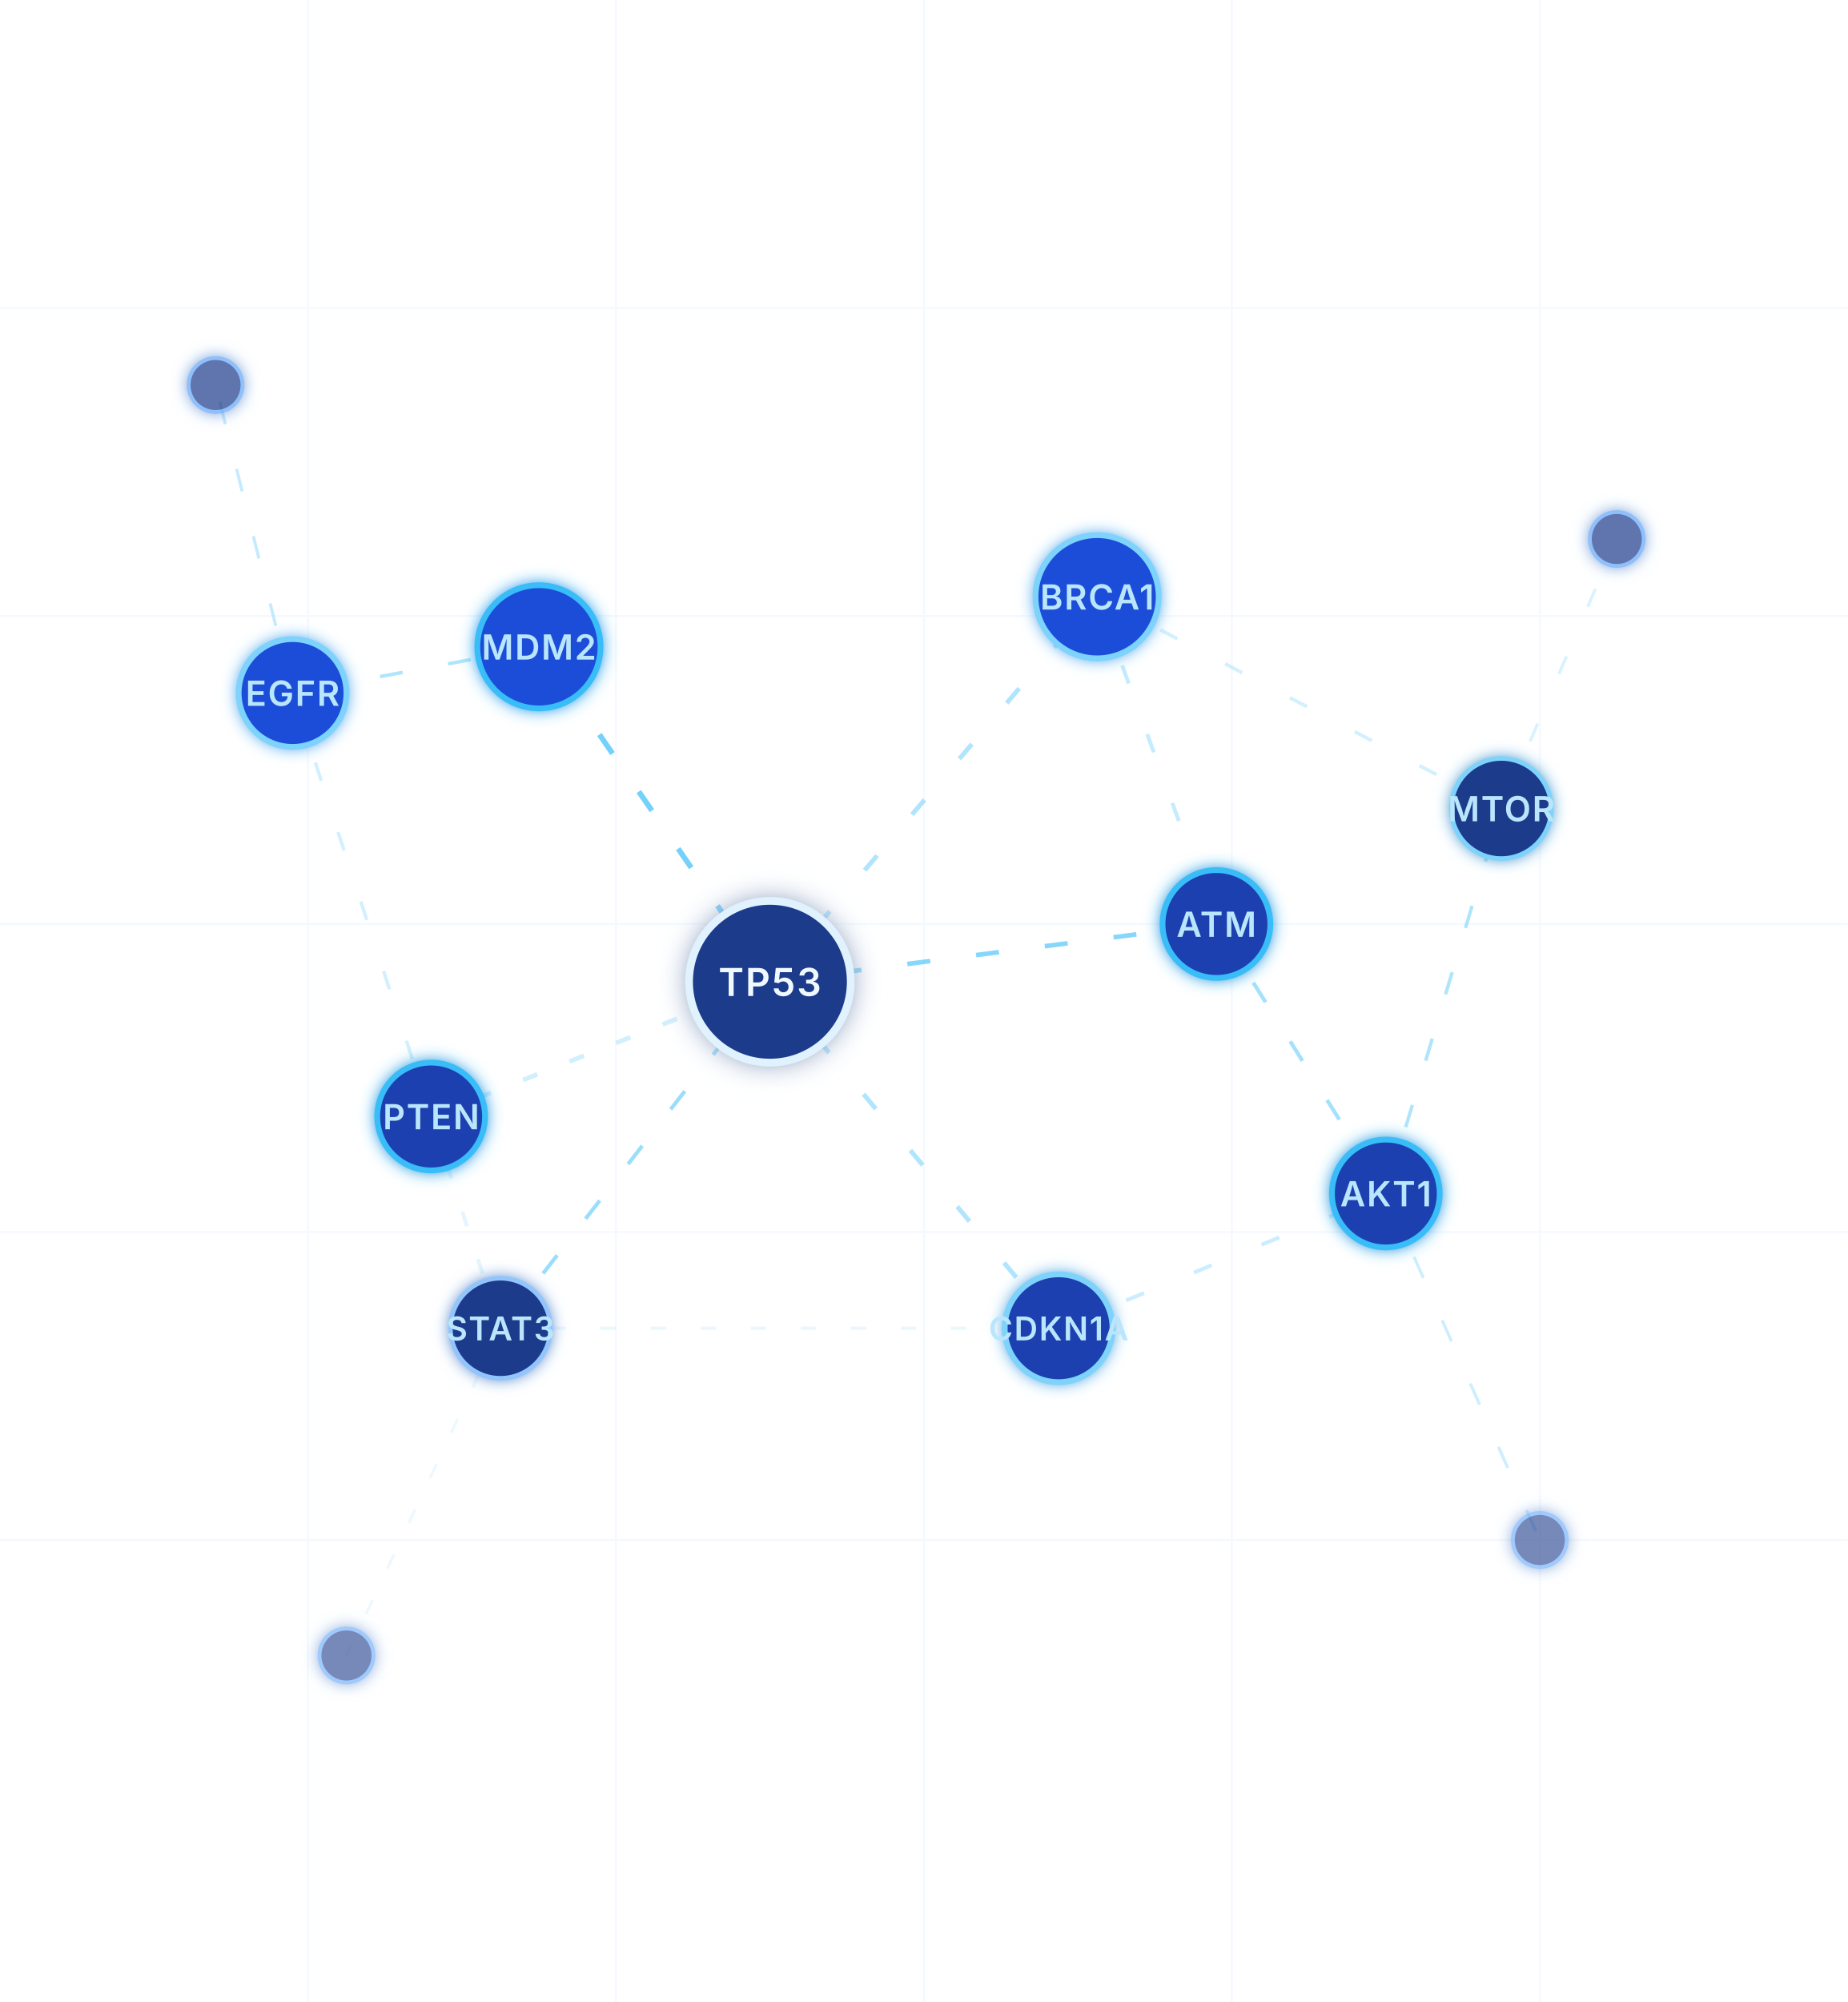
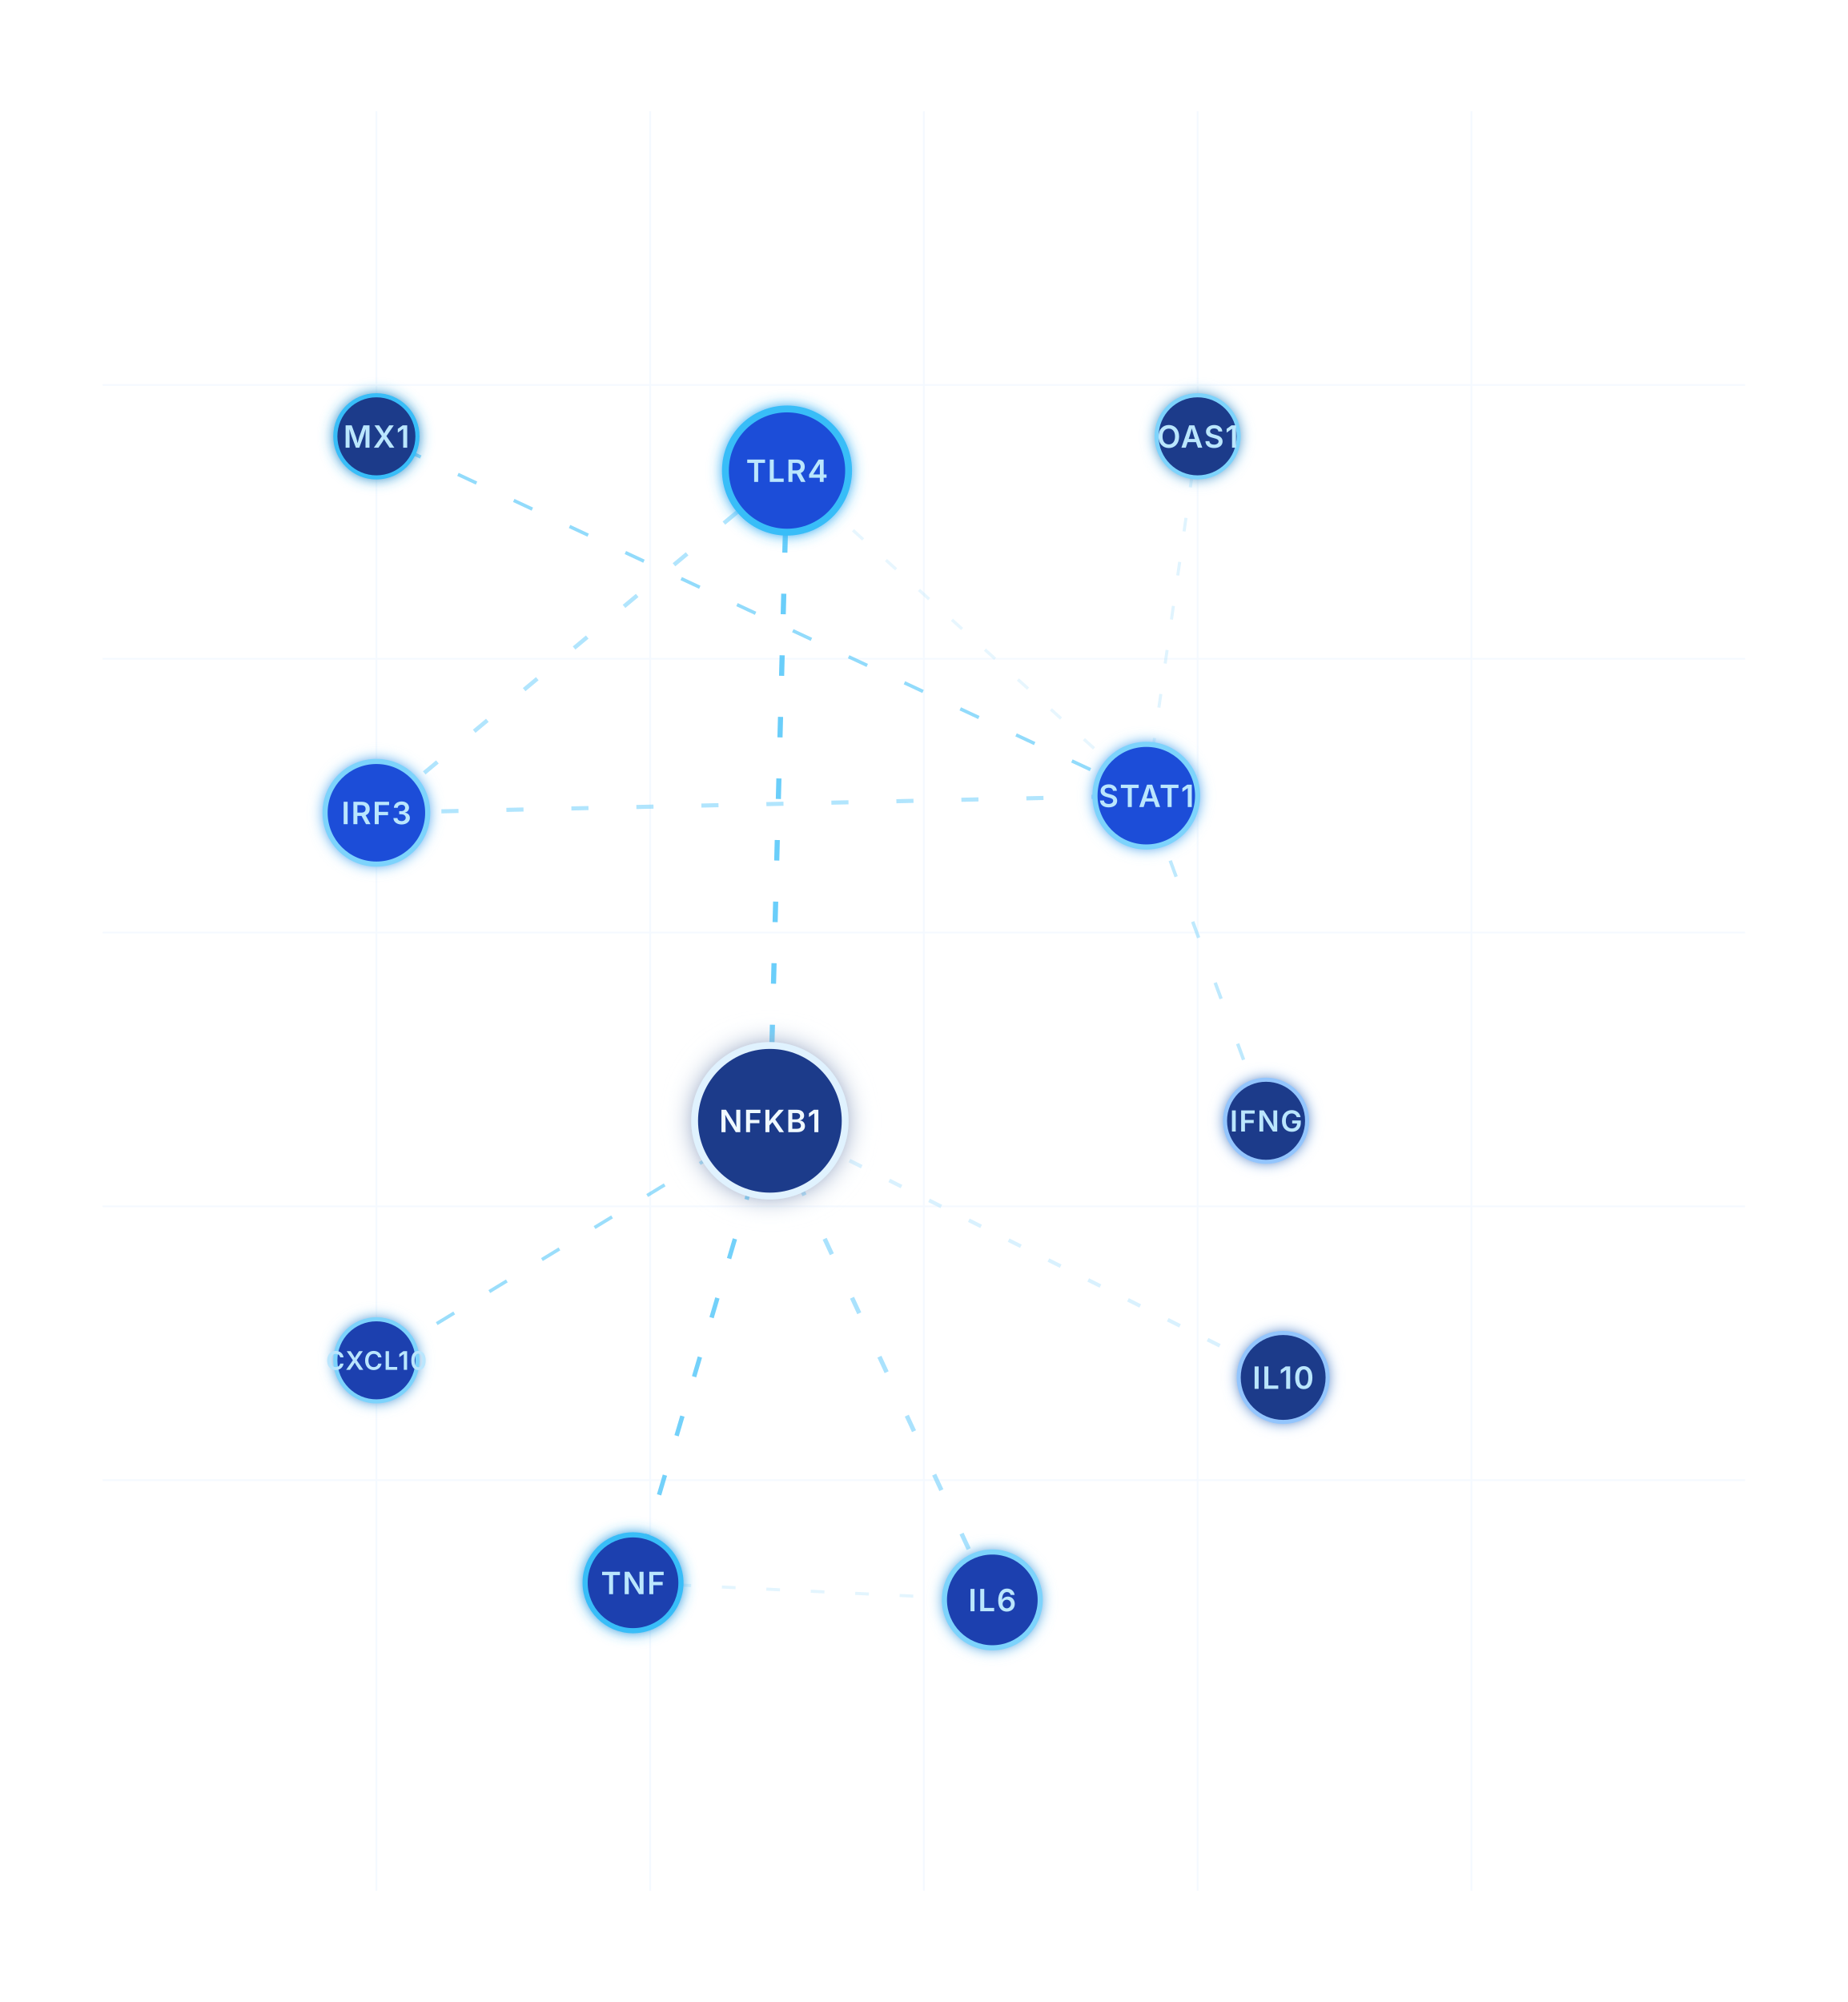
- <svg xmlns="http://www.w3.org/2000/svg" viewBox="0 0 480 520" width="480" height="520" fill="none">
+ <svg xmlns="http://www.w3.org/2000/svg" viewBox="-30 -20 540 560" width="480" height="520" fill="none">
  <defs>
    <filter id="gl" x="-60%" y="-60%" width="220%" height="220%">
      <feGaussianBlur stdDeviation="4" result="blur" />
      <feMerge>
        <feMergeNode in="blur" />
        <feMergeNode in="SourceGraphic" />
      </feMerge>
    </filter>
    <filter id="gl-sm" x="-40%" y="-40%" width="180%" height="180%">
      <feGaussianBlur stdDeviation="2" result="blur" />
      <feMerge>
        <feMergeNode in="blur" />
        <feMergeNode in="SourceGraphic" />
      </feMerge>
    </filter>
    <style>
-       .edge       { stroke-dasharray:6 12; animation:flow 2.4s linear infinite; }
-       .edge-slow  { stroke-dasharray:5 14; animation:flow 3.6s linear infinite; }
-       .edge-fast  { stroke-dasharray:4 9;  animation:flow 1.8s linear infinite; }
+       .edge      { stroke-dasharray:6 12; animation:flow 2.4s linear infinite; }
+       .edge-slow { stroke-dasharray:5 14; animation:flow 3.6s linear infinite; }
+       .edge-fast { stroke-dasharray:4 9;  animation:flow 1.8s linear infinite; }
      @keyframes flow { to { stroke-dashoffset:-72; } }
- 
      .halo { animation:halo-p 2.6s ease-in-out infinite; transform-box:fill-box; transform-origin:center; }
      @keyframes halo-p { 0%,100%{opacity:0.12;transform:scale(1);} 50%{opacity:0.45;transform:scale(1.6);} }
- 
      .node-lbl { font-family:'Inter',monospace; font-weight:600; letter-spacing:0.04em; }
    </style>
  </defs>
  <g opacity="0.07" stroke="#60a5fa" stroke-width="0.5">
    <line x1="0" y1="80" x2="480" y2="80" />
    <line x1="0" y1="160" x2="480" y2="160" />
    <line x1="0" y1="240" x2="480" y2="240" />
    <line x1="0" y1="320" x2="480" y2="320" />
    <line x1="0" y1="400" x2="480" y2="400" />
    <line x1="80" y1="0" x2="80" y2="520" />
    <line x1="160" y1="0" x2="160" y2="520" />
    <line x1="240" y1="0" x2="240" y2="520" />
    <line x1="320" y1="0" x2="320" y2="520" />
    <line x1="400" y1="0" x2="400" y2="520" />
  </g>
-   <line class="edge" x1="200" y1="255" x2="140" y2="168" stroke="#38bdf8" stroke-width="1.4" opacity="0.7" />
-   <line class="edge-slow" x1="200" y1="255" x2="285" y2="155" stroke="#7dd3fc" stroke-width="1.2" opacity="0.6" />
-   <line class="edge" x1="200" y1="255" x2="316" y2="240" stroke="#38bdf8" stroke-width="1.2" opacity="0.6" style="animation-delay:-0.8s" />
-   <line class="edge-slow" x1="200" y1="255" x2="275" y2="345" stroke="#7dd3fc" stroke-width="1.2" opacity="0.6" style="animation-delay:-1.4s" />
-   <line class="edge-fast" x1="200" y1="255" x2="112" y2="290" stroke="#bae6fd" stroke-width="1.2" opacity="0.65" style="animation-delay:-0.4s" />
-   <line class="edge" x1="200" y1="255" x2="130" y2="345" stroke="#38bdf8" stroke-width="1" opacity="0.5" style="animation-delay:-1.0s" />
-   <line class="edge-slow" x1="285" y1="155" x2="316" y2="240" stroke="#7dd3fc" stroke-width="1" opacity="0.45" style="animation-delay:-0.6s" />
-   <line class="edge" x1="316" y1="240" x2="360" y2="310" stroke="#38bdf8" stroke-width="1" opacity="0.45" style="animation-delay:-1.2s" />
-   <line class="edge-slow" x1="275" y1="345" x2="360" y2="310" stroke="#7dd3fc" stroke-width="1" opacity="0.4" style="animation-delay:-0.3s" />
-   <line class="edge-fast" x1="112" y1="290" x2="130" y2="345" stroke="#bae6fd" stroke-width="1" opacity="0.4" style="animation-delay:-1.6s" />
-   <line class="edge" x1="140" y1="168" x2="76" y2="180" stroke="#38bdf8" stroke-width="0.9" opacity="0.4" style="animation-delay:-0.9s" />
-   <line class="edge-slow" x1="76" y1="180" x2="112" y2="290" stroke="#7dd3fc" stroke-width="0.9" opacity="0.35" style="animation-delay:-0.2s" />
-   <line class="edge" x1="360" y1="310" x2="390" y2="210" stroke="#38bdf8" stroke-width="0.9" opacity="0.4" style="animation-delay:-1.8s" />
-   <line class="edge-slow" x1="390" y1="210" x2="285" y2="155" stroke="#7dd3fc" stroke-width="0.9" opacity="0.35" style="animation-delay:-0.7s" />
-   <line class="edge-fast" x1="130" y1="345" x2="275" y2="345" stroke="#bae6fd" stroke-width="0.9" opacity="0.3" style="animation-delay:-1.3s" />
-   <line class="edge" x1="76" y1="180" x2="56" y2="100" stroke="#38bdf8" stroke-width="0.8" opacity="0.3" style="animation-delay:-0.5s" />
-   <line class="edge-slow" x1="390" y1="210" x2="420" y2="140" stroke="#7dd3fc" stroke-width="0.8" opacity="0.3" style="animation-delay:-1.1s" />
-   <line class="edge-fast" x1="130" y1="345" x2="90" y2="430" stroke="#bae6fd" stroke-width="0.8" opacity="0.25" style="animation-delay:-0.6s" />
-   <line class="edge" x1="360" y1="310" x2="400" y2="400" stroke="#38bdf8" stroke-width="0.8" opacity="0.25" style="animation-delay:-1.0s" />
-   <circle class="halo" cx="200" cy="255" r="16" stroke="#e0f2fe" stroke-width="1.5" fill="none" style="animation-delay:0s" />
-   <circle cx="200" cy="255" r="21" fill="#1e3a8a" stroke="#e0f2fe" stroke-width="2" filter="url(#gl)" />
-   <text x="200" y="255" class="node-lbl" text-anchor="middle" dominant-baseline="middle" fill="#f0f9ff" font-size="10">TP53</text>
-   <circle class="halo" cx="140" cy="168" r="12" stroke="#38bdf8" stroke-width="1.2" fill="none" style="animation-delay:0.6s" />
-   <circle cx="140" cy="168" r="16" fill="#1d4ed8" stroke="#38bdf8" stroke-width="1.5" filter="url(#gl-sm)" />
-   <text x="140" y="168" class="node-lbl" text-anchor="middle" dominant-baseline="middle" fill="#bae6fd" font-size="9">MDM2</text>
-   <circle class="halo" cx="285" cy="155" r="12" stroke="#7dd3fc" stroke-width="1.2" fill="none" style="animation-delay:1.2s" />
-   <circle cx="285" cy="155" r="16" fill="#1d4ed8" stroke="#7dd3fc" stroke-width="1.5" filter="url(#gl-sm)" />
-   <text x="285" y="155" class="node-lbl" text-anchor="middle" dominant-baseline="middle" fill="#bae6fd" font-size="9">BRCA1</text>
-   <circle class="halo" cx="316" cy="240" r="10" stroke="#38bdf8" stroke-width="1" fill="none" style="animation-delay:0.4s" />
-   <circle cx="316" cy="240" r="14" fill="#1e40af" stroke="#38bdf8" stroke-width="1.5" filter="url(#gl-sm)" />
-   <text x="316" y="240" class="node-lbl" text-anchor="middle" dominant-baseline="middle" fill="#bae6fd" font-size="9">ATM</text>
-   <circle class="halo" cx="275" cy="345" r="10" stroke="#7dd3fc" stroke-width="1" fill="none" style="animation-delay:1.8s" />
-   <circle cx="275" cy="345" r="14" fill="#1e40af" stroke="#7dd3fc" stroke-width="1.5" filter="url(#gl-sm)" />
-   <text x="275" y="345" class="node-lbl" text-anchor="middle" dominant-baseline="middle" fill="#bae6fd" font-size="8.5">CDKN1A</text>
-   <circle class="halo" cx="112" cy="290" r="10" stroke="#38bdf8" stroke-width="1" fill="none" style="animation-delay:0.9s" />
-   <circle cx="112" cy="290" r="14" fill="#1e40af" stroke="#38bdf8" stroke-width="1.5" filter="url(#gl-sm)" />
-   <text x="112" y="290" class="node-lbl" text-anchor="middle" dominant-baseline="middle" fill="#bae6fd" font-size="9">PTEN</text>
-   <circle class="halo" cx="130" cy="345" r="9" stroke="#93c5fd" stroke-width="1" fill="none" style="animation-delay:1.5s" />
-   <circle cx="130" cy="345" r="13" fill="#1e3a8a" stroke="#93c5fd" stroke-width="1.2" filter="url(#gl-sm)" />
-   <text x="130" y="345" class="node-lbl" text-anchor="middle" dominant-baseline="middle" fill="#bae6fd" font-size="8.5">STAT3</text>
-   <circle class="halo" cx="76" cy="180" r="10" stroke="#7dd3fc" stroke-width="1" fill="none" style="animation-delay:0.3s" />
-   <circle cx="76" cy="180" r="14" fill="#1d4ed8" stroke="#7dd3fc" stroke-width="1.5" filter="url(#gl-sm)" />
-   <text x="76" y="180" class="node-lbl" text-anchor="middle" dominant-baseline="middle" fill="#bae6fd" font-size="9">EGFR</text>
-   <circle class="halo" cx="360" cy="310" r="10" stroke="#38bdf8" stroke-width="1" fill="none" style="animation-delay:2.0s" />
-   <circle cx="360" cy="310" r="14" fill="#1e40af" stroke="#38bdf8" stroke-width="1.5" filter="url(#gl-sm)" />
-   <text x="360" y="310" class="node-lbl" text-anchor="middle" dominant-baseline="middle" fill="#bae6fd" font-size="9">AKT1</text>
-   <circle class="halo" cx="390" cy="210" r="9" stroke="#7dd3fc" stroke-width="1" fill="none" style="animation-delay:1.1s" />
-   <circle cx="390" cy="210" r="13" fill="#1e3a8a" stroke="#7dd3fc" stroke-width="1.2" filter="url(#gl-sm)" />
-   <text x="390" y="210" class="node-lbl" text-anchor="middle" dominant-baseline="middle" fill="#bae6fd" font-size="9">MTOR</text>
-   <circle cx="56" cy="100" r="7" fill="#1e3a8a" stroke="#60a5fa" stroke-width="1" opacity="0.7" filter="url(#gl-sm)" />
-   <circle cx="420" cy="140" r="7" fill="#1e3a8a" stroke="#60a5fa" stroke-width="1" opacity="0.7" filter="url(#gl-sm)" />
-   <circle cx="90" cy="430" r="7" fill="#1e3a8a" stroke="#60a5fa" stroke-width="1" opacity="0.6" filter="url(#gl-sm)" />
-   <circle cx="400" cy="400" r="7" fill="#1e3a8a" stroke="#60a5fa" stroke-width="1" opacity="0.6" filter="url(#gl-sm)" />
+   <line class="edge" x1="200" y1="105" x2="195" y2="295" stroke="#38bdf8" stroke-width="1.5" opacity="0.75" style="animation-delay:0s" />
+   <line class="edge-slow" x1="200" y1="105" x2="80" y2="205" stroke="#7dd3fc" stroke-width="1.2" opacity="0.6" style="animation-delay:-0.6s" />
+   <line class="edge-fast" x1="200" y1="105" x2="305" y2="200" stroke="#bae6fd" stroke-width="0.9" opacity="0.35" style="animation-delay:-1.2s" />
+   <line class="edge-slow" x1="80" y1="205" x2="305" y2="200" stroke="#7dd3fc" stroke-width="1.2" opacity="0.6" style="animation-delay:-0.8s" />
+   <line class="edge" x1="305" y1="200" x2="80" y2="95" stroke="#38bdf8" stroke-width="1.0" opacity="0.55" style="animation-delay:-1.5s" />
+   <line class="edge-fast" x1="305" y1="200" x2="320" y2="95" stroke="#bae6fd" stroke-width="0.9" opacity="0.45" style="animation-delay:-0.4s" />
+   <line class="edge-slow" x1="340" y1="295" x2="305" y2="200" stroke="#7dd3fc" stroke-width="1.0" opacity="0.5" style="animation-delay:-1.1s" />
+   <line class="edge" x1="195" y1="295" x2="155" y2="430" stroke="#38bdf8" stroke-width="1.3" opacity="0.7" style="animation-delay:-0.3s" />
+   <line class="edge-slow" x1="195" y1="295" x2="260" y2="435" stroke="#7dd3fc" stroke-width="1.3" opacity="0.65" style="animation-delay:-1.0s" />
+   <line class="edge-fast" x1="195" y1="295" x2="345" y2="370" stroke="#bae6fd" stroke-width="1.1" opacity="0.55" style="animation-delay:-0.5s" />
+   <line class="edge" x1="195" y1="295" x2="80" y2="365" stroke="#38bdf8" stroke-width="1.0" opacity="0.5" style="animation-delay:-1.3s" />
+   <line class="edge-fast" x1="155" y1="430" x2="260" y2="435" stroke="#bae6fd" stroke-width="0.9" opacity="0.4" style="animation-delay:-0.7s" />
+   <circle class="halo" cx="80" cy="95" r="9" stroke="#38bdf8" stroke-width="1" fill="none" style="animation-delay:0.6s" />
+   <circle cx="80" cy="95" r="12" fill="#1e3a8a" stroke="#38bdf8" stroke-width="1.2" filter="url(#gl-sm)" />
+   <text x="80" y="95" class="node-lbl" text-anchor="middle" dominant-baseline="middle" fill="#bae6fd" font-size="9">MX1</text>
+   <circle class="halo" cx="200" cy="105" r="14" stroke="#38bdf8" stroke-width="1.4" fill="none" style="animation-delay:0.4s" />
+   <circle cx="200" cy="105" r="18" fill="#1d4ed8" stroke="#38bdf8" stroke-width="2" filter="url(#gl-sm)" />
+   <text x="200" y="105" class="node-lbl" text-anchor="middle" dominant-baseline="middle" fill="#bae6fd" font-size="9">TLR4</text>
+   <circle class="halo" cx="320" cy="95" r="9" stroke="#7dd3fc" stroke-width="1" fill="none" style="animation-delay:1.1s" />
+   <circle cx="320" cy="95" r="12" fill="#1e3a8a" stroke="#7dd3fc" stroke-width="1.2" filter="url(#gl-sm)" />
+   <text x="320" y="95" class="node-lbl" text-anchor="middle" dominant-baseline="middle" fill="#bae6fd" font-size="9">OAS1</text>
+   <circle class="halo" cx="80" cy="205" r="11" stroke="#7dd3fc" stroke-width="1.2" fill="none" style="animation-delay:0.8s" />
+   <circle cx="80" cy="205" r="15" fill="#1d4ed8" stroke="#7dd3fc" stroke-width="1.5" filter="url(#gl-sm)" />
+   <text x="80" y="205" class="node-lbl" text-anchor="middle" dominant-baseline="middle" fill="#bae6fd" font-size="9">IRF3</text>
+   <circle class="halo" cx="305" cy="200" r="11" stroke="#7dd3fc" stroke-width="1.2" fill="none" style="animation-delay:1.2s" />
+   <circle cx="305" cy="200" r="15" fill="#1d4ed8" stroke="#7dd3fc" stroke-width="1.5" filter="url(#gl-sm)" />
+   <text x="305" y="200" class="node-lbl" text-anchor="middle" dominant-baseline="middle" fill="#bae6fd" font-size="9">STAT1</text>
+   <circle class="halo" cx="195" cy="295" r="17" stroke="#e0f2fe" stroke-width="1.5" fill="none" style="animation-delay:0s" />
+   <circle cx="195" cy="295" r="22" fill="#1e3a8a" stroke="#e0f2fe" stroke-width="2" filter="url(#gl)" />
+   <text x="195" y="295" class="node-lbl" text-anchor="middle" dominant-baseline="middle" fill="#f0f9ff" font-size="9">NFKB1</text>
+   <circle class="halo" cx="340" cy="295" r="9" stroke="#93c5fd" stroke-width="1" fill="none" style="animation-delay:1.4s" />
+   <circle cx="340" cy="295" r="12" fill="#1e3a8a" stroke="#93c5fd" stroke-width="1.2" filter="url(#gl-sm)" />
+   <text x="340" y="295" class="node-lbl" text-anchor="middle" dominant-baseline="middle" fill="#bae6fd" font-size="8.5">IFNG</text>
+   <circle class="halo" cx="80" cy="365" r="9" stroke="#7dd3fc" stroke-width="1" fill="none" style="animation-delay:0.3s" />
+   <circle cx="80" cy="365" r="12" fill="#1e40af" stroke="#7dd3fc" stroke-width="1.2" filter="url(#gl-sm)" />
+   <text x="80" y="365" class="node-lbl" text-anchor="middle" dominant-baseline="middle" fill="#bae6fd" font-size="7.5">CXCL10</text>
+   <circle class="halo" cx="155" cy="430" r="10" stroke="#38bdf8" stroke-width="1" fill="none" style="animation-delay:1.5s" />
+   <circle cx="155" cy="430" r="14" fill="#1e40af" stroke="#38bdf8" stroke-width="1.5" filter="url(#gl-sm)" />
+   <text x="155" y="430" class="node-lbl" text-anchor="middle" dominant-baseline="middle" fill="#bae6fd" font-size="9">TNF</text>
+   <circle class="halo" cx="260" cy="435" r="10" stroke="#7dd3fc" stroke-width="1" fill="none" style="animation-delay:1.8s" />
+   <circle cx="260" cy="435" r="14" fill="#1e40af" stroke="#7dd3fc" stroke-width="1.5" filter="url(#gl-sm)" />
+   <text x="260" y="435" class="node-lbl" text-anchor="middle" dominant-baseline="middle" fill="#bae6fd" font-size="9">IL6</text>
+   <circle class="halo" cx="345" cy="370" r="9" stroke="#93c5fd" stroke-width="1" fill="none" style="animation-delay:2.0s" />
+   <circle cx="345" cy="370" r="13" fill="#1e3a8a" stroke="#93c5fd" stroke-width="1.2" filter="url(#gl-sm)" />
+   <text x="345" y="370" class="node-lbl" text-anchor="middle" dominant-baseline="middle" fill="#bae6fd" font-size="9">IL10</text>
</svg>
